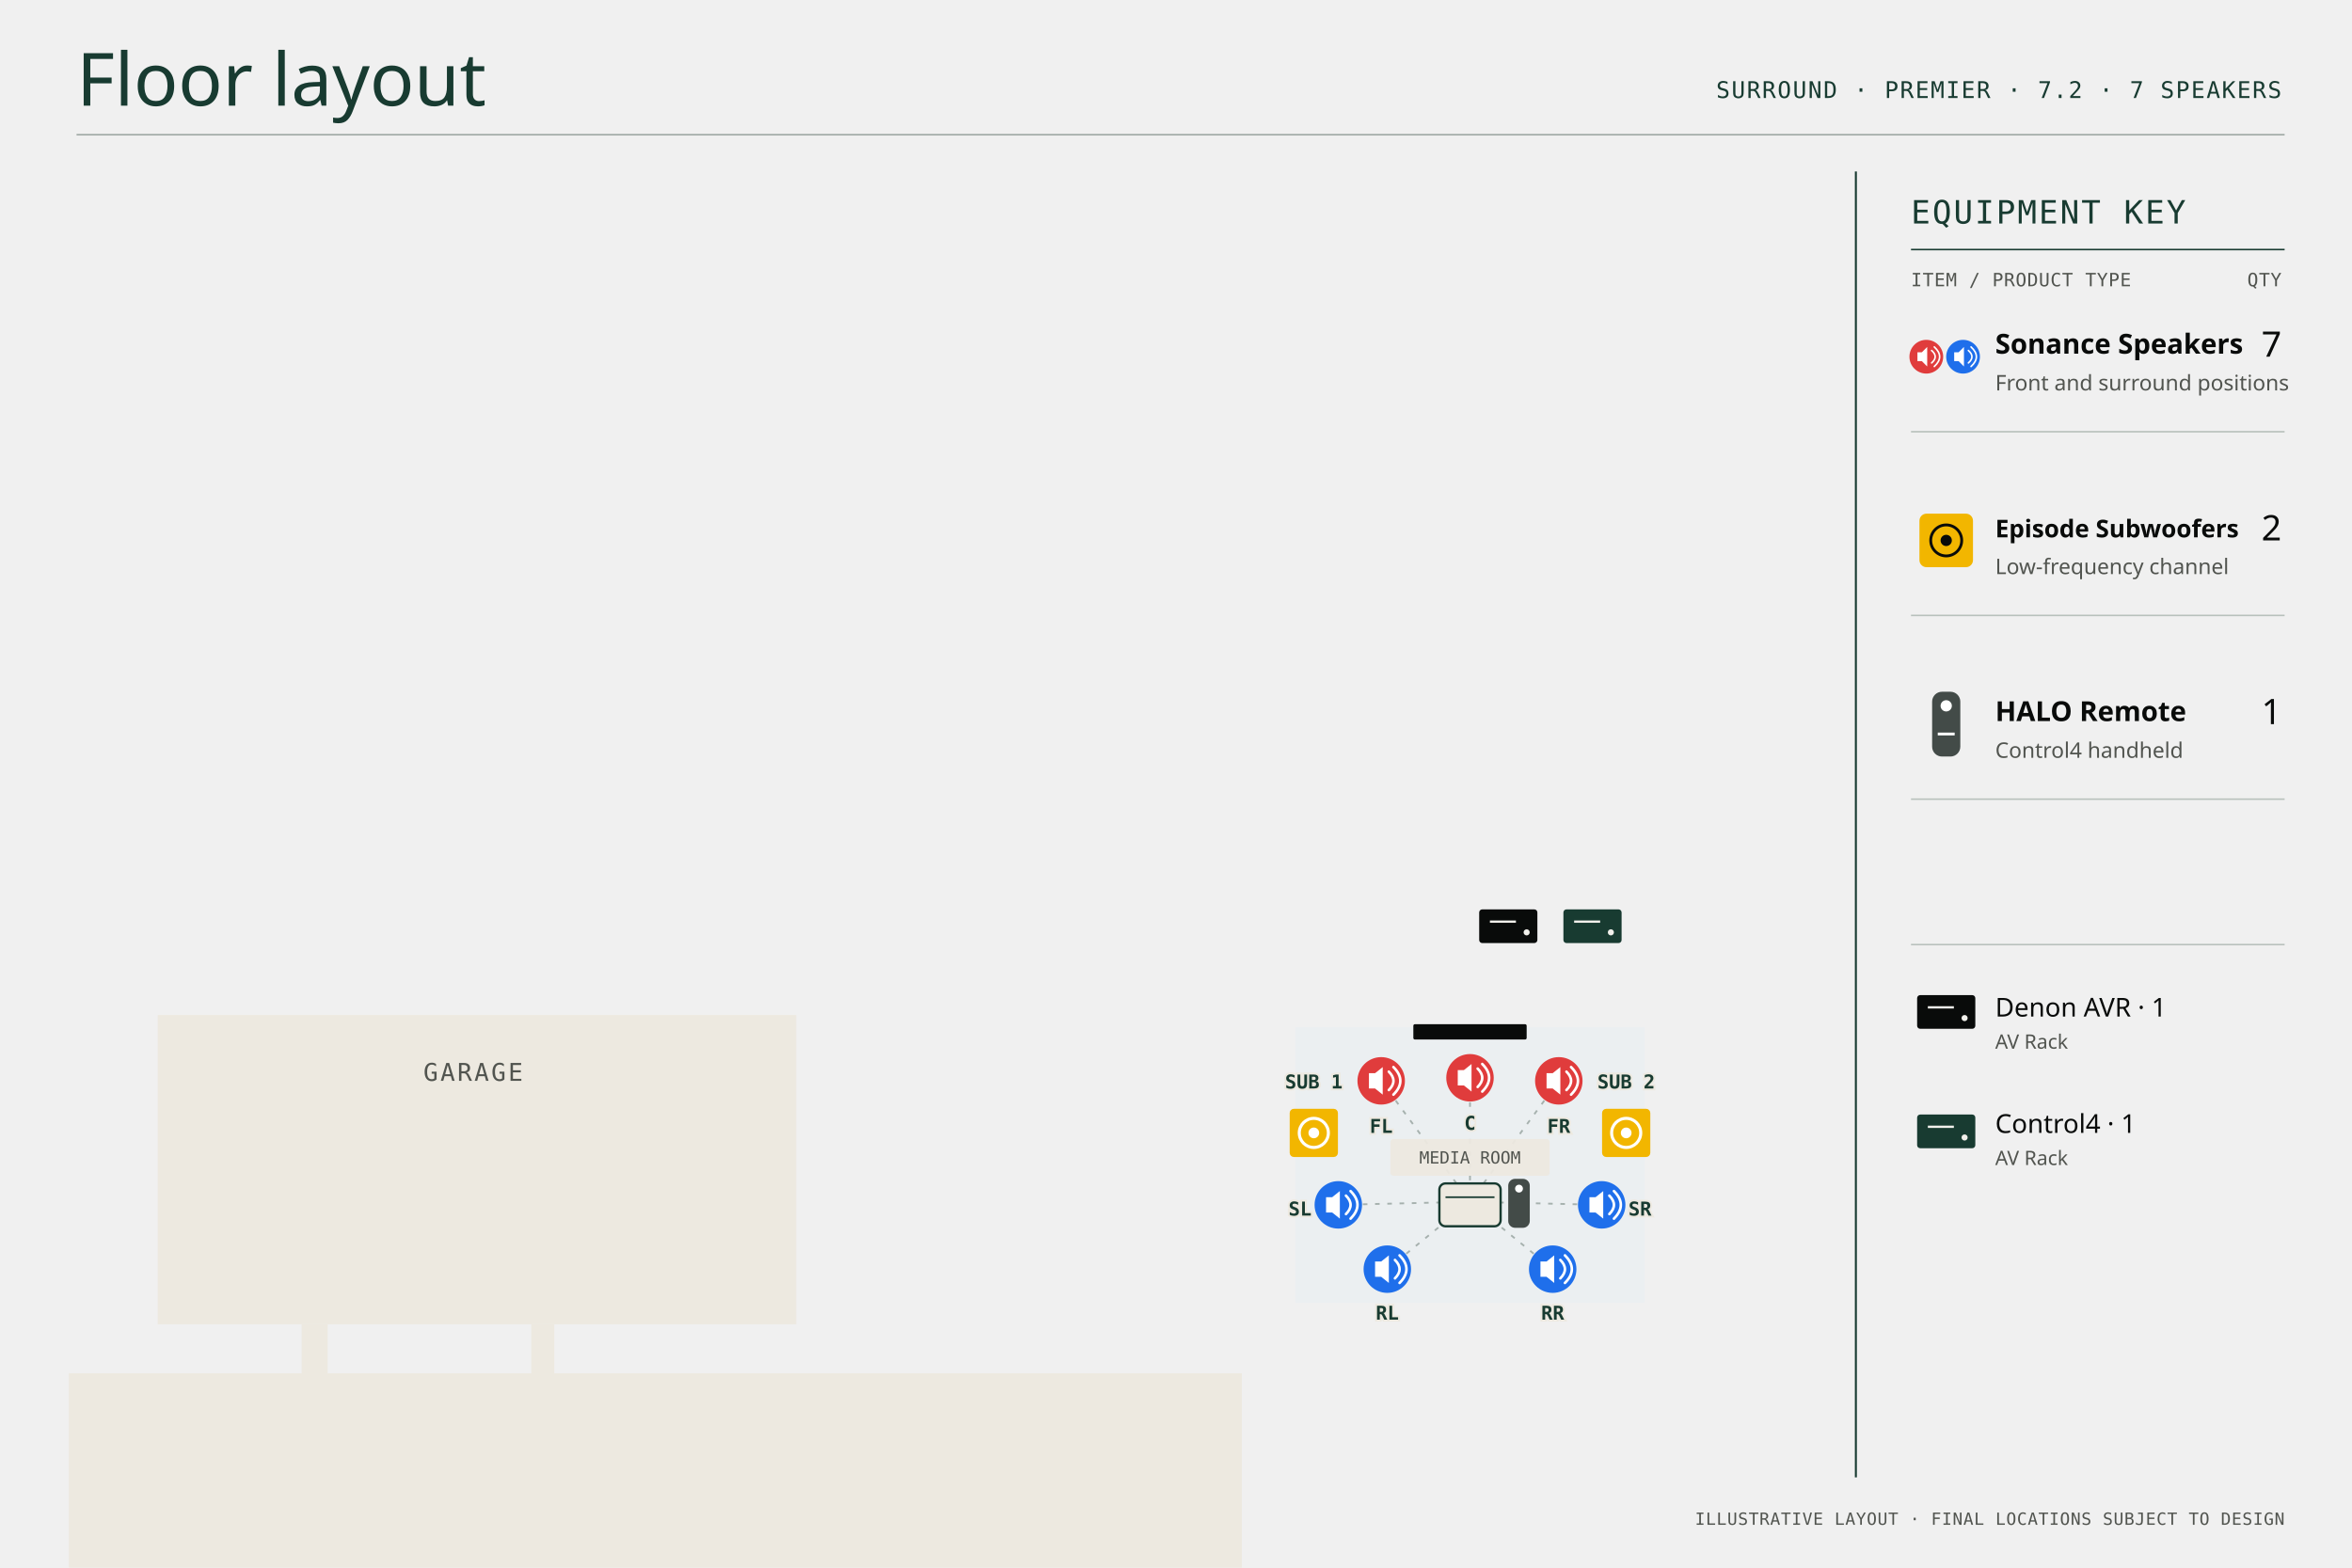
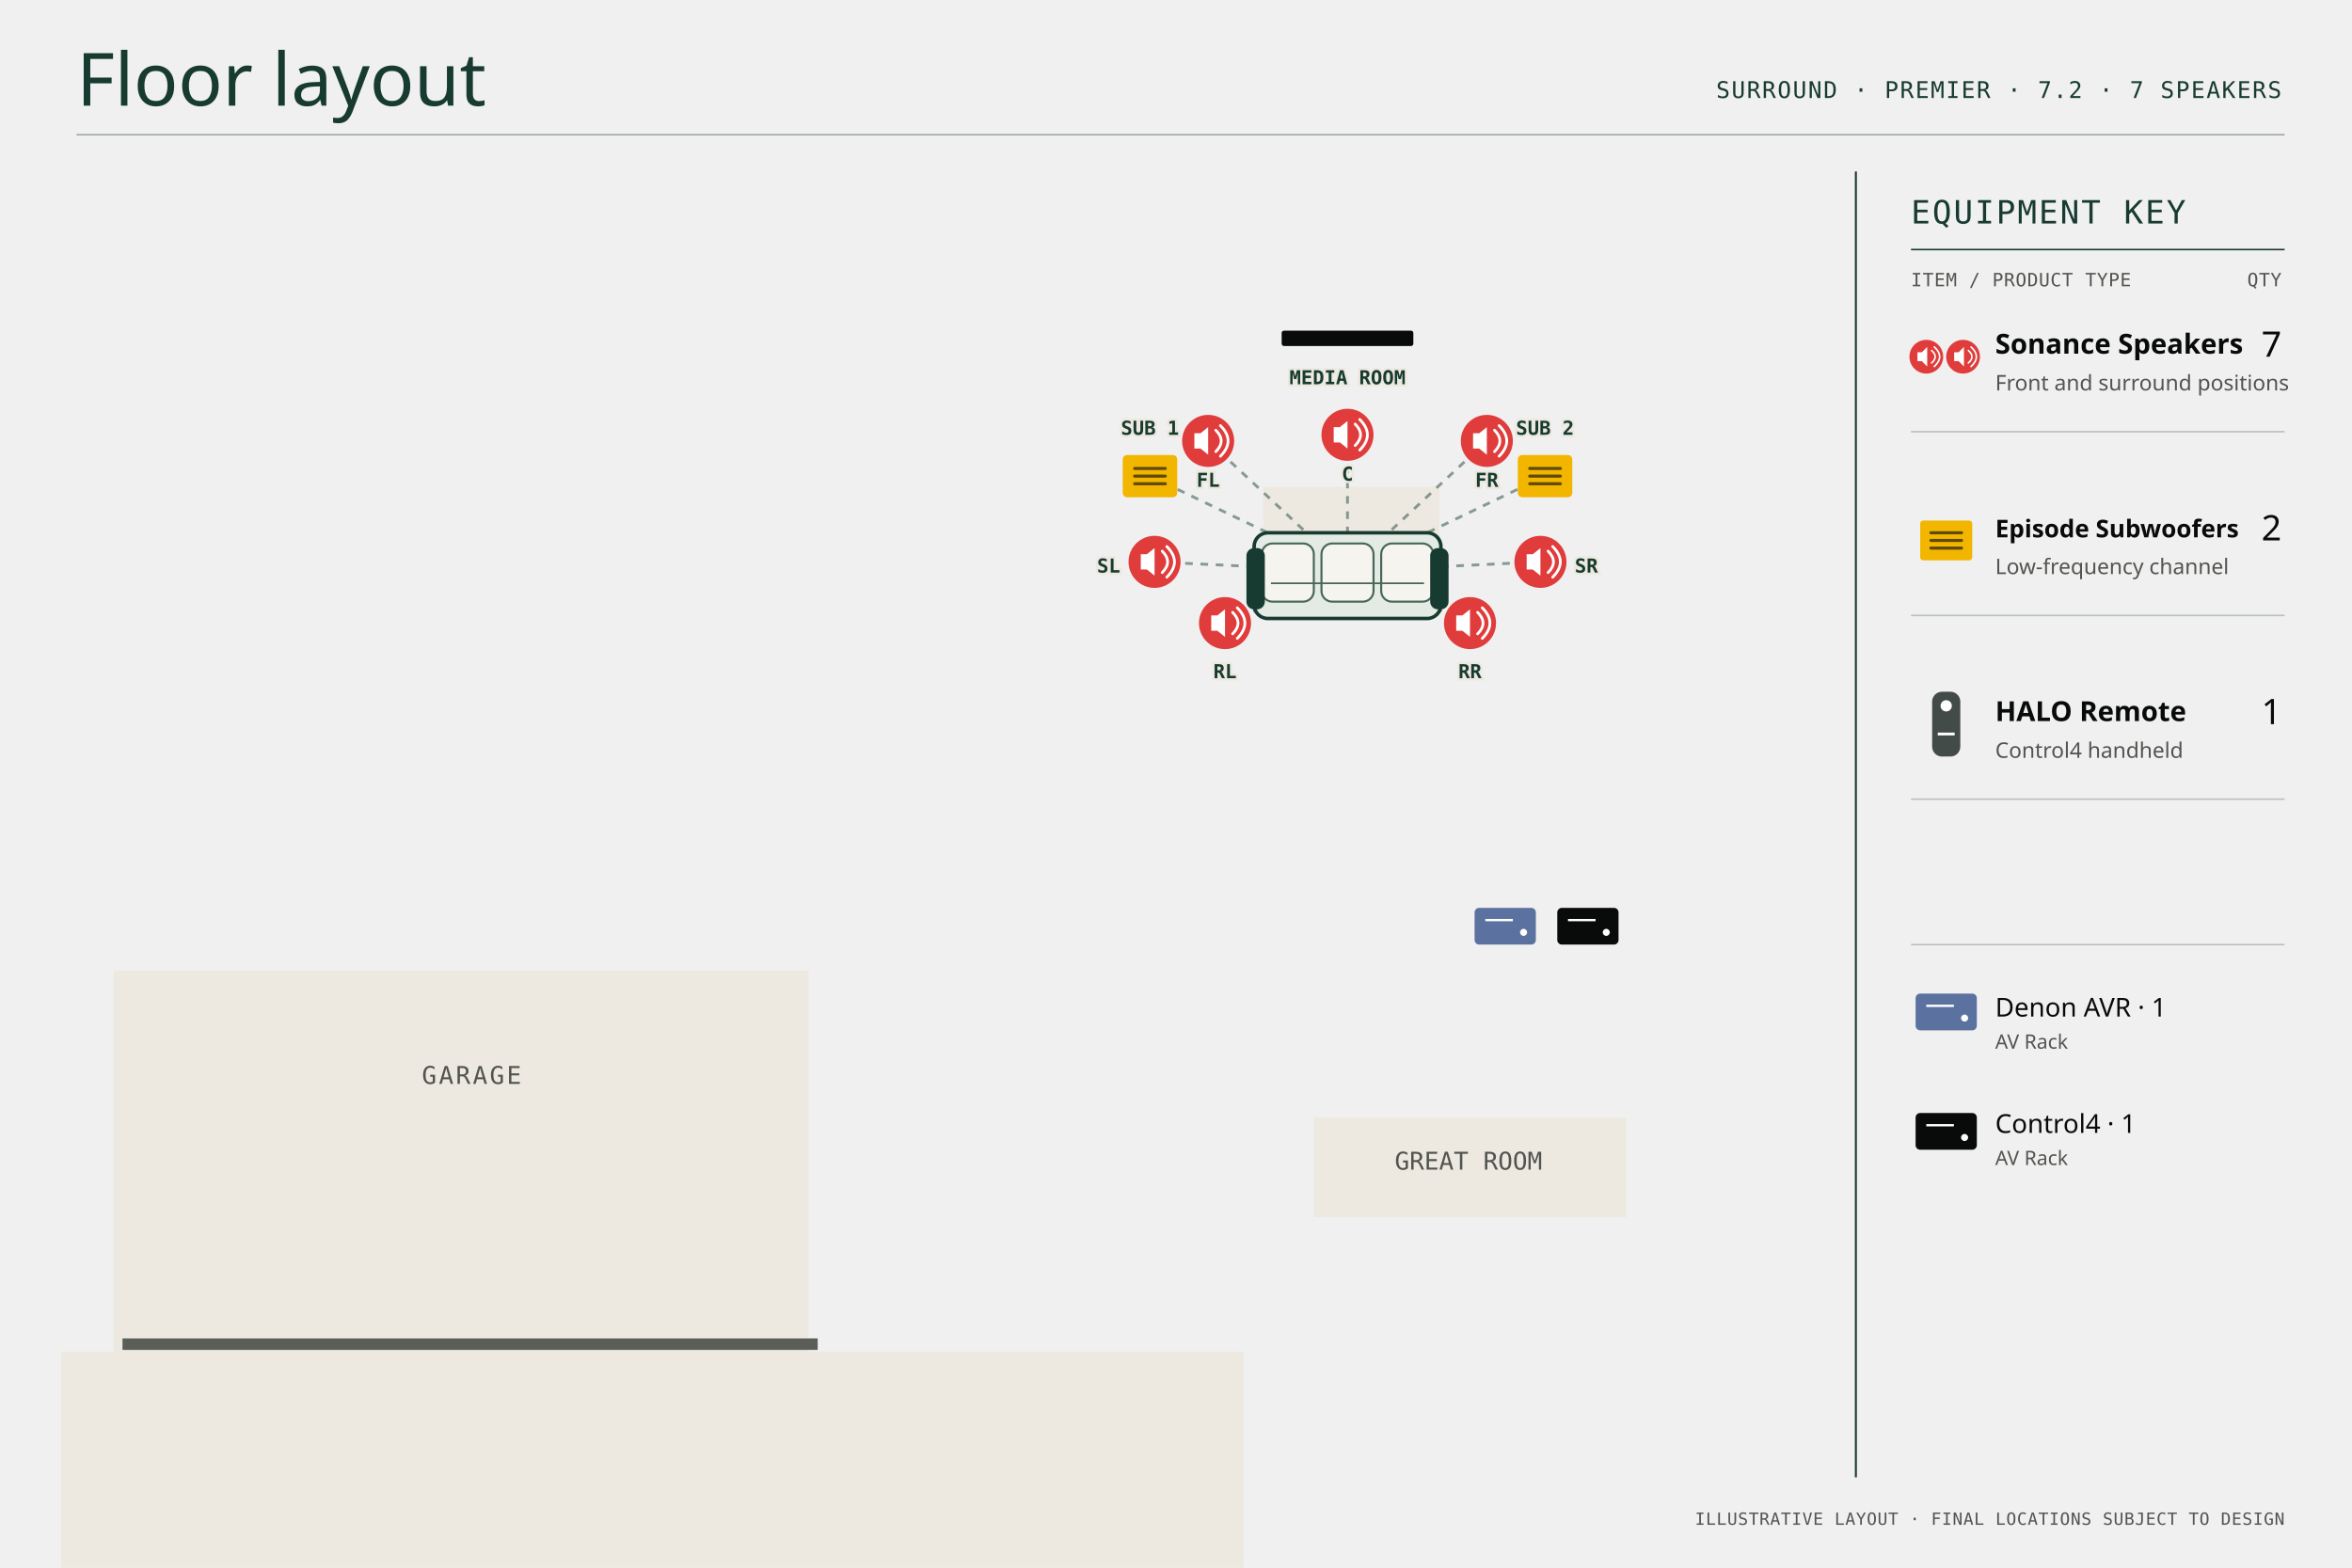
<svg xmlns="http://www.w3.org/2000/svg" viewBox="0 0 1536 1024" width="1536" height="1024" role="img" aria-label="Surround Premier floor layout and equipment key">
  <text x="50" y="69" fill="#183B31" font-family="Schibsted Grotesk,sans-serif" font-size="48">Floor layout</text>
  <text x="1490" y="64" fill="#183B31" font-family="IBM Plex Mono,monospace" font-size="15" letter-spacing=".065em" text-anchor="end">SURROUND · PREMIER · 7.2 · 7 SPEAKERS</text>
  <line x1="50" y1="88" x2="1492" y2="88" stroke="#9DA7A3" stroke-width="1" />
-   <g data-pradera-architectural-cleanup="garage">
-     <rect x="103" y="663" width="417" height="202" fill="#EDE9E0" />
-     <rect x="197" y="865" width="17" height="32" fill="#EDE9E0" />
-     <rect x="347" y="865" width="15" height="32" fill="#EDE9E0" />
-     <rect x="45" y="897" width="766" height="127" fill="#EDE9E0" />
-     <text x="309" y="706" font-family="IBM Plex Mono,monospace" font-size="16" font-weight="500" letter-spacing=".09em" fill="#51544F" text-anchor="middle">GARAGE</text>
+   <g data-pradera-architectural-cleanup="garage" aria-label="Open garage architectural reference">
+     <rect x="74" y="634" width="454" height="257" fill="#EDE9E0" />
+     <rect x="40" y="883" width="772" height="141" fill="#EDE9E0" />
+     <line x1="80" y1="878" x2="534" y2="878" stroke="#5B5D58" stroke-width="7.5" />
+     <text x="308" y="708" fill="#51544F" text-anchor="middle" font-family="IBM Plex Mono,monospace" font-size="16" font-weight="500" letter-spacing=".09em">GARAGE</text>
  </g>
-   <rect x="846" y="671" width="228" height="180" fill="#BFE9FC" fill-opacity=".10" />
-   <rect x="923" y="669" width="74" height="10" fill="#090B0A" rx="1" />
-   <g stroke="#52685F" stroke-width="1.2" stroke-dasharray="3 5" stroke-opacity=".45" aria-hidden="true">
-     <line x1="902" y1="706" x2="960" y2="785" />
-     <line x1="960" y1="704" x2="960" y2="785" />
-     <line x1="1018" y1="706" x2="960" y2="785" />
-     <line x1="874" y1="787" x2="960" y2="785" />
-     <line x1="1046" y1="787" x2="960" y2="785" />
-     <line x1="906" y1="829" x2="960" y2="785" />
-     <line x1="1014" y1="829" x2="960" y2="785" />
+   <g data-surround-large-room="true">
+     <rect x="825" y="318" width="115" height="34" fill="#EDE9E0" />
+     <rect x="858" y="730" width="204" height="65" fill="#EDE9E0" />
+     <text x="959" y="764" fill="#51544F" text-anchor="middle" font-family="IBM Plex Mono,monospace" font-size="16" font-weight="500">GREAT ROOM</text>
+     <rect x="837" y="216" width="86" height="10" rx="1.5" fill="#090B0A" />
+     <text x="880" y="251" font-family="IBM Plex Mono,monospace" font-size="12.6" font-weight="600" fill="#183B31" stroke="#EDE9E0" stroke-width="3" paint-order="stroke" text-anchor="middle">MEDIA ROOM</text>
+     <g stroke="#557267" stroke-width="1.85" stroke-dasharray="5 5" stroke-opacity=".68" fill="none" aria-hidden="true">
+       <line x1="789" y1="288" x2="880" y2="373" />
+       <line x1="880" y1="284" x2="880" y2="373" />
+       <line x1="971" y1="288" x2="880" y2="373" />
+       <line x1="754" y1="367" x2="880" y2="373" />
+       <line x1="1006" y1="367" x2="880" y2="373" />
+       <line x1="800" y1="407" x2="880" y2="373" />
+       <line x1="960" y1="407" x2="880" y2="373" />
+       <line x1="751" y1="311" x2="880" y2="373" />
+       <line x1="1009" y1="311" x2="880" y2="373" />
+     </g>
+     <g transform="translate(789,288)" data-active="true">
+       <circle r="17" fill="#E03C3C" />
+       <path d="M-9 -5h4l5 -4v18l-5 -4h-4z" fill="#FFF" />
+       <path d="M5 -7q7 7 0 14M8 -10q10 10 0 20" stroke="#FFF" fill="none" stroke-width="1.8" stroke-linecap="round" />
+     </g>
+     <g transform="translate(880,284)" data-active="true">
+       <circle r="17" fill="#E03C3C" />
+       <path d="M-9 -5h4l5 -4v18l-5 -4h-4z" fill="#FFF" />
+       <path d="M5 -7q7 7 0 14M8 -10q10 10 0 20" stroke="#FFF" fill="none" stroke-width="1.8" stroke-linecap="round" />
+     </g>
+     <g transform="translate(971,288)" data-active="true">
+       <circle r="17" fill="#E03C3C" />
+       <path d="M-9 -5h4l5 -4v18l-5 -4h-4z" fill="#FFF" />
+       <path d="M5 -7q7 7 0 14M8 -10q10 10 0 20" stroke="#FFF" fill="none" stroke-width="1.8" stroke-linecap="round" />
+     </g>
+     <g transform="translate(754,367)" data-active="true">
+       <circle r="17" fill="#E03C3C" />
+       <path d="M-9 -5h4l5 -4v18l-5 -4h-4z" fill="#FFF" />
+       <path d="M5 -7q7 7 0 14M8 -10q10 10 0 20" stroke="#FFF" fill="none" stroke-width="1.8" stroke-linecap="round" />
+     </g>
+     <g transform="translate(1006,367)" data-active="true">
+       <circle r="17" fill="#E03C3C" />
+       <path d="M-9 -5h4l5 -4v18l-5 -4h-4z" fill="#FFF" />
+       <path d="M5 -7q7 7 0 14M8 -10q10 10 0 20" stroke="#FFF" fill="none" stroke-width="1.8" stroke-linecap="round" />
+     </g>
+     <g transform="translate(800,407)" data-active="true">
+       <circle r="17" fill="#E03C3C" />
+       <path d="M-9 -5h4l5 -4v18l-5 -4h-4z" fill="#FFF" />
+       <path d="M5 -7q7 7 0 14M8 -10q10 10 0 20" stroke="#FFF" fill="none" stroke-width="1.8" stroke-linecap="round" />
+     </g>
+     <g transform="translate(960,407)" data-active="true">
+       <circle r="17" fill="#E03C3C" />
+       <path d="M-9 -5h4l5 -4v18l-5 -4h-4z" fill="#FFF" />
+       <path d="M5 -7q7 7 0 14M8 -10q10 10 0 20" stroke="#FFF" fill="none" stroke-width="1.8" stroke-linecap="round" />
+     </g>
+     <g transform="translate(751,311)" data-sub-active="true">
+       <rect x="-17" y="-13" width="34" height="26" rx="2" fill="#F2B600" stroke="#F2B600" stroke-width="1.6" />
+       <path d="M-10 -5H10M-10 0H10M-10 5H10" stroke="#604900" stroke-width="2" stroke-linecap="round" />
+     </g>
+     <g transform="translate(1009,311)" data-sub-active="true">
+       <rect x="-17" y="-13" width="34" height="26" rx="2" fill="#F2B600" stroke="#F2B600" stroke-width="1.6" />
+       <path d="M-10 -5H10M-10 0H10M-10 5H10" stroke="#604900" stroke-width="2" stroke-linecap="round" />
+     </g>
+     <text x="789" y="318" font-family="IBM Plex Mono,monospace" font-size="12.6" font-weight="600" fill="#183B31" stroke="#EDE9E0" stroke-width="3" paint-order="stroke" text-anchor="middle">FL</text>
+     <text x="880" y="314" font-family="IBM Plex Mono,monospace" font-size="12.6" font-weight="600" fill="#183B31" stroke="#EDE9E0" stroke-width="3" paint-order="stroke" text-anchor="middle">C</text>
+     <text x="971" y="318" font-family="IBM Plex Mono,monospace" font-size="12.6" font-weight="600" fill="#183B31" stroke="#EDE9E0" stroke-width="3" paint-order="stroke" text-anchor="middle">FR</text>
+     <text x="724" y="374" font-family="IBM Plex Mono,monospace" font-size="12.6" font-weight="600" fill="#183B31" stroke="#EDE9E0" stroke-width="3" paint-order="stroke" text-anchor="middle">SL</text>
+     <text x="1036" y="374" font-family="IBM Plex Mono,monospace" font-size="12.6" font-weight="600" fill="#183B31" stroke="#EDE9E0" stroke-width="3" paint-order="stroke" text-anchor="middle">SR</text>
+     <text x="800" y="443" font-family="IBM Plex Mono,monospace" font-size="12.6" font-weight="600" fill="#183B31" stroke="#EDE9E0" stroke-width="3" paint-order="stroke" text-anchor="middle">RL</text>
+     <text x="960" y="443" font-family="IBM Plex Mono,monospace" font-size="12.6" font-weight="600" fill="#183B31" stroke="#EDE9E0" stroke-width="3" paint-order="stroke" text-anchor="middle">RR</text>
+     <text x="751" y="284" font-family="IBM Plex Mono,monospace" font-size="12.6" font-weight="600" fill="#183B31" stroke="#EDE9E0" stroke-width="3" paint-order="stroke" text-anchor="middle">SUB 1</text>
+     <text x="1009" y="284" font-family="IBM Plex Mono,monospace" font-size="12.6" font-weight="600" fill="#183B31" stroke="#EDE9E0" stroke-width="3" paint-order="stroke" text-anchor="middle">SUB 2</text>
+     <g data-listening-position="880,373" aria-label="Centered three-seat theater sofa" transform="translate(880,373)">
+       <rect x="-61" y="-25" width="122" height="56" rx="9" fill="#E3EBE4" stroke="#183B31" stroke-width="2.3" />
+       <rect x="-56" y="-18" width="34" height="38" rx="7" fill="#F6F4EE" stroke="#48665A" stroke-width="1.35" />
+       <rect x="-17" y="-18" width="34" height="38" rx="7" fill="#F6F4EE" stroke="#48665A" stroke-width="1.35" />
+       <rect x="22" y="-18" width="34" height="38" rx="7" fill="#F6F4EE" stroke="#48665A" stroke-width="1.35" />
+       <rect x="-66" y="-15" width="12" height="40" rx="5" fill="#183B31" />
+       <rect x="54" y="-15" width="12" height="40" rx="5" fill="#183B31" />
+       <path d="M-50 8H50" stroke="#48665A" stroke-width="1.1" />
+     </g>
  </g>
-   <g transform="translate(902,706)" data-active="true">
-     <circle r="15.5" fill="#E03C3C" />
-     <path d="M-8 -5h4l5 -4v18l-5 -4h-4z" fill="white" />
-     <path d="M5 -6q6 6 0 12M8 -9q9 9 0 18" stroke="white" stroke-width="1.7" fill="none" stroke-linecap="round" />
+   <g transform="translate(983,605)" aria-label="receiver in mechanical room">
+     <rect x="-20" y="-12" width="40" height="24" rx="3" fill="#5B72A1" />
+     <path d="M-13 -4H5" stroke="#FFF" stroke-width="1.5" />
+     <circle cx="12" cy="4" r="2.3" fill="#FFF" />
  </g>
-   <g transform="translate(960,704)" data-active="true">
-     <circle r="15.5" fill="#E03C3C" />
-     <path d="M-8 -5h4l5 -4v18l-5 -4h-4z" fill="white" />
-     <path d="M5 -6q6 6 0 12M8 -9q9 9 0 18" stroke="white" stroke-width="1.7" fill="none" stroke-linecap="round" />
-   </g>
-   <g transform="translate(1018,706)" data-active="true">
-     <circle r="15.5" fill="#E03C3C" />
-     <path d="M-8 -5h4l5 -4v18l-5 -4h-4z" fill="white" />
-     <path d="M5 -6q6 6 0 12M8 -9q9 9 0 18" stroke="white" stroke-width="1.7" fill="none" stroke-linecap="round" />
-   </g>
-   <g transform="translate(874,787)" data-active="true">
-     <circle r="15.5" fill="#1F6FEB" />
-     <path d="M-8 -5h4l5 -4v18l-5 -4h-4z" fill="white" />
-     <path d="M5 -6q6 6 0 12M8 -9q9 9 0 18" stroke="white" stroke-width="1.7" fill="none" stroke-linecap="round" />
-   </g>
-   <g transform="translate(1046,787)" data-active="true">
-     <circle r="15.5" fill="#1F6FEB" />
-     <path d="M-8 -5h4l5 -4v18l-5 -4h-4z" fill="white" />
-     <path d="M5 -6q6 6 0 12M8 -9q9 9 0 18" stroke="white" stroke-width="1.7" fill="none" stroke-linecap="round" />
-   </g>
-   <g transform="translate(906,829)" data-active="true">
-     <circle r="15.5" fill="#1F6FEB" />
-     <path d="M-8 -5h4l5 -4v18l-5 -4h-4z" fill="white" />
-     <path d="M5 -6q6 6 0 12M8 -9q9 9 0 18" stroke="white" stroke-width="1.7" fill="none" stroke-linecap="round" />
-   </g>
-   <g transform="translate(1014,829)" data-active="true">
-     <circle r="15.5" fill="#1F6FEB" />
-     <path d="M-8 -5h4l5 -4v18l-5 -4h-4z" fill="white" />
-     <path d="M5 -6q6 6 0 12M8 -9q9 9 0 18" stroke="white" stroke-width="1.7" fill="none" stroke-linecap="round" />
-   </g>
-   <g transform="translate(858,740)" data-sub-active="true">
-     <rect x="-15" y="-15" width="30" height="30" rx="2" fill="#F2B600" stroke="#F2B600" stroke-width="1.5" />
-     <circle r="9.5" fill="none" stroke="white" stroke-width="2" />
-     <circle r="3.5" fill="white" />
-   </g>
-   <g transform="translate(1062,740)" data-sub-active="true">
-     <rect x="-15" y="-15" width="30" height="30" rx="2" fill="#F2B600" stroke="#F2B600" stroke-width="1.5" />
-     <circle r="9.5" fill="none" stroke="white" stroke-width="2" />
-     <circle r="3.5" fill="white" />
-   </g>
-   <text x="902" y="740" fill="#183B31" stroke="#EDE9E0" stroke-width="2.5" paint-order="stroke" text-anchor="middle" font-family="IBM Plex Mono,monospace" font-size="12.5" font-weight="600">FL</text>
-   <text x="960" y="738" fill="#183B31" stroke="#EDE9E0" stroke-width="2.5" paint-order="stroke" text-anchor="middle" font-family="IBM Plex Mono,monospace" font-size="12.5" font-weight="600">C</text>
-   <text x="1018" y="740" fill="#183B31" stroke="#EDE9E0" stroke-width="2.5" paint-order="stroke" text-anchor="middle" font-family="IBM Plex Mono,monospace" font-size="12.5" font-weight="600">FR</text>
-   <text x="849" y="794" fill="#183B31" stroke="#EDE9E0" stroke-width="2.5" paint-order="stroke" text-anchor="middle" font-family="IBM Plex Mono,monospace" font-size="12.5" font-weight="600">SL</text>
-   <text x="1071" y="794" fill="#183B31" stroke="#EDE9E0" stroke-width="2.5" paint-order="stroke" text-anchor="middle" font-family="IBM Plex Mono,monospace" font-size="12.5" font-weight="600">SR</text>
-   <text x="906" y="862" fill="#183B31" stroke="#EDE9E0" stroke-width="2.5" paint-order="stroke" text-anchor="middle" font-family="IBM Plex Mono,monospace" font-size="12.5" font-weight="600">RL</text>
-   <text x="1014" y="862" fill="#183B31" stroke="#EDE9E0" stroke-width="2.5" paint-order="stroke" text-anchor="middle" font-family="IBM Plex Mono,monospace" font-size="12.5" font-weight="600">RR</text>
-   <text x="858" y="711" fill="#183B31" stroke="#EDE9E0" stroke-width="2.5" paint-order="stroke" text-anchor="middle" font-family="IBM Plex Mono,monospace" font-size="12.5" font-weight="600">SUB 1</text>
-   <text x="1062" y="711" fill="#183B31" stroke="#EDE9E0" stroke-width="2.5" paint-order="stroke" text-anchor="middle" font-family="IBM Plex Mono,monospace" font-size="12.5" font-weight="600">SUB 2</text>
-   <rect x="908" y="744" width="104" height="24" rx="2" fill="#EDE9E0" fill-opacity=".94" />
-   <text x="960" y="760" text-anchor="middle" font-family="IBM Plex Mono,monospace" font-size="11" fill="#51544F">MEDIA ROOM</text>
-   <g aria-label="center listening position">
-     <rect x="940" y="773" width="40" height="28" rx="4" fill="#EDE9E0" stroke="#183B31" stroke-width="1.5" />
-     <line x1="944" y1="782" x2="976" y2="782" stroke="#183B31" stroke-width="1.1" />
-   </g>
-   <g transform="translate(992,786) scale(.64)" aria-label="HALO remote">
-     <rect x="-11" y="-25" width="22" height="50" rx="7" fill="#434B48" />
-     <circle cy="-15" r="4" fill="white" />
-   </g>
-   <g transform="translate(985,605)" aria-label="receiver in mechanical room">
-     <rect x="-19" y="-11" width="38" height="22" rx="2" fill="#090B0A" />
-     <path d="M-12 -3H5" stroke="#F1F0EB" stroke-width="1.5" />
-     <circle cx="12" cy="4" r="2" fill="#F1F0EB" />
-   </g>
-   <g transform="translate(1040,605)" aria-label="controller in mechanical room">
-     <rect x="-19" y="-11" width="38" height="22" rx="2" fill="#183B31" />
-     <path d="M-12 -3H5" stroke="#F1F0EB" stroke-width="1.5" />
-     <circle cx="12" cy="4" r="2" fill="#F1F0EB" />
+   <g transform="translate(1037,605)" aria-label="controller in mechanical room">
+     <rect x="-20" y="-12" width="40" height="24" rx="3" fill="#090B0A" />
+     <path d="M-13 -4H5" stroke="#FFF" stroke-width="1.5" />
+     <circle cx="12" cy="4" r="2.3" fill="#FFF" />
  </g>
  <line x1="1212" y1="112" x2="1212" y2="965" stroke="#183B31" stroke-width="1.3" />
  <text x="1248" y="146" fill="#183B31" font-family="IBM Plex Mono,monospace" font-size="21" letter-spacing=".06em">EQUIPMENT KEY</text>
  <line x1="1248" y1="163" x2="1492" y2="163" stroke="#183B31" stroke-width="1" />
  <text x="1248" y="187" fill="#51544F" font-family="IBM Plex Mono,monospace" font-size="12" letter-spacing=".03em">ITEM / PRODUCT TYPE</text>
  <text x="1490" y="187" fill="#51544F" font-family="IBM Plex Mono,monospace" font-size="12" letter-spacing=".03em" text-anchor="end">QTY</text>
  <g transform="translate(1258,233) scale(.58)">
    <circle r="19" fill="#E03C3C" />
    <path d="M-10 -5h5l6 -6v22l-6 -6h-5z" fill="white" />
    <path d="M6 -7q8 7 0 14M9 -11q12 11 0 22" fill="none" stroke="white" stroke-width="1.8" stroke-linecap="round" />
  </g>
  <g transform="translate(1282,233) scale(.58)">
-     <circle r="19" fill="#1F6FEB" />
+     <circle r="19" fill="#E03C3C" />
    <path d="M-10 -5h5l6 -6v22l-6 -6h-5z" fill="white" />
    <path d="M6 -7q8 7 0 14M9 -11q12 11 0 22" fill="none" stroke="white" stroke-width="1.8" stroke-linecap="round" />
  </g>
  <text x="1303" y="231" fill="#090B0A" font-family="Instrument Sans,sans-serif" font-size="18" font-weight="600">Sonance Speakers</text>
  <text x="1303" y="255" fill="#51544F" font-family="Instrument Sans,sans-serif" font-size="14">Front and surround positions</text>
  <text x="1490" y="233" fill="#090B0A" font-family="Instrument Sans,sans-serif" font-size="23" text-anchor="end">7</text>
  <line x1="1248" y1="282" x2="1492" y2="282" stroke="#B8C1BC" stroke-width="1" />
-   <g transform="translate(1271,353) scale(0.92)">
-     <rect x="-19" y="-19" width="38" height="38" rx="5" fill="#F2B600" />
-     <circle r="11" fill="none" stroke="#090B0A" stroke-width="2" />
-     <circle r="4" fill="#090B0A" />
+   <g transform="translate(1271,353)" aria-label="Episode subwoofer">
+     <rect x="-17" y="-13" width="34" height="26" rx="2" fill="#F2B600" />
+     <path d="M-10 -5H10M-10 0H10M-10 5H10" stroke="#604900" stroke-width="2" stroke-linecap="round" />
  </g>
  <text x="1303" y="351" fill="#090B0A" font-family="Instrument Sans,sans-serif" font-size="16" font-weight="600">Episode Subwoofers</text>
  <text x="1303" y="375" fill="#51544F" font-family="Instrument Sans,sans-serif" font-size="14">Low-frequency channel</text>
  <text x="1490" y="353" fill="#090B0A" font-family="Instrument Sans,sans-serif" font-size="23" text-anchor="end">2</text>
  <line x1="1248" y1="402" x2="1492" y2="402" stroke="#B8C1BC" stroke-width="1" />
  <g transform="translate(1271,473) scale(0.92)">
    <rect x="-10" y="-23" width="20" height="46" rx="7" fill="#434B48" />
    <circle cy="-13" r="4" fill="white" />
    <path d="M-6 7h12" stroke="white" stroke-width="2" />
  </g>
  <text x="1303" y="471" fill="#090B0A" font-family="Instrument Sans,sans-serif" font-size="18" font-weight="600">HALO Remote</text>
  <text x="1303" y="495" fill="#51544F" font-family="Instrument Sans,sans-serif" font-size="14">Control4 handheld</text>
  <text x="1490" y="473" fill="#090B0A" font-family="Instrument Sans,sans-serif" font-size="23" text-anchor="end">1</text>
  <line x1="1248" y1="522" x2="1492" y2="522" stroke="#B8C1BC" stroke-width="1" />
  <line x1="1248" y1="617" x2="1492" y2="617" stroke="#B8C1BC" />
  <g transform="translate(1271,661)" aria-label="receiver in mechanical room">
-     <rect x="-19" y="-11" width="38" height="22" rx="2" fill="#090B0A" />
-     <path d="M-12 -3H5" stroke="#F1F0EB" stroke-width="1.5" />
-     <circle cx="12" cy="4" r="2" fill="#F1F0EB" />
+     <rect x="-20" y="-12" width="40" height="24" rx="3" fill="#5B72A1" />
+     <path d="M-13 -4H5" stroke="#FFF" stroke-width="1.5" />
+     <circle cx="12" cy="4" r="2.3" fill="#FFF" />
  </g>
  <text x="1303" y="664" fill="#090B0A" font-family="Instrument Sans,sans-serif" font-size="17">Denon AVR · 1</text>
  <text x="1303" y="685" fill="#51544F" font-family="Instrument Sans,sans-serif" font-size="13">AV Rack</text>
  <g transform="translate(1271,739)" aria-label="controller in mechanical room">
-     <rect x="-19" y="-11" width="38" height="22" rx="2" fill="#183B31" />
-     <path d="M-12 -3H5" stroke="#F1F0EB" stroke-width="1.5" />
-     <circle cx="12" cy="4" r="2" fill="#F1F0EB" />
+     <rect x="-20" y="-12" width="40" height="24" rx="3" fill="#090B0A" />
+     <path d="M-13 -4H5" stroke="#FFF" stroke-width="1.5" />
+     <circle cx="12" cy="4" r="2.3" fill="#FFF" />
  </g>
  <text x="1303" y="740" fill="#090B0A" font-family="Instrument Sans,sans-serif" font-size="17">Control4 · 1</text>
  <text x="1303" y="761" fill="#51544F" font-family="Instrument Sans,sans-serif" font-size="13">AV Rack</text>
  <text x="1492" y="996" fill="#51544F" font-family="IBM Plex Mono,monospace" font-size="11" letter-spacing=".035em" text-anchor="end">ILLUSTRATIVE LAYOUT · FINAL LOCATIONS SUBJECT TO DESIGN</text>
</svg>
